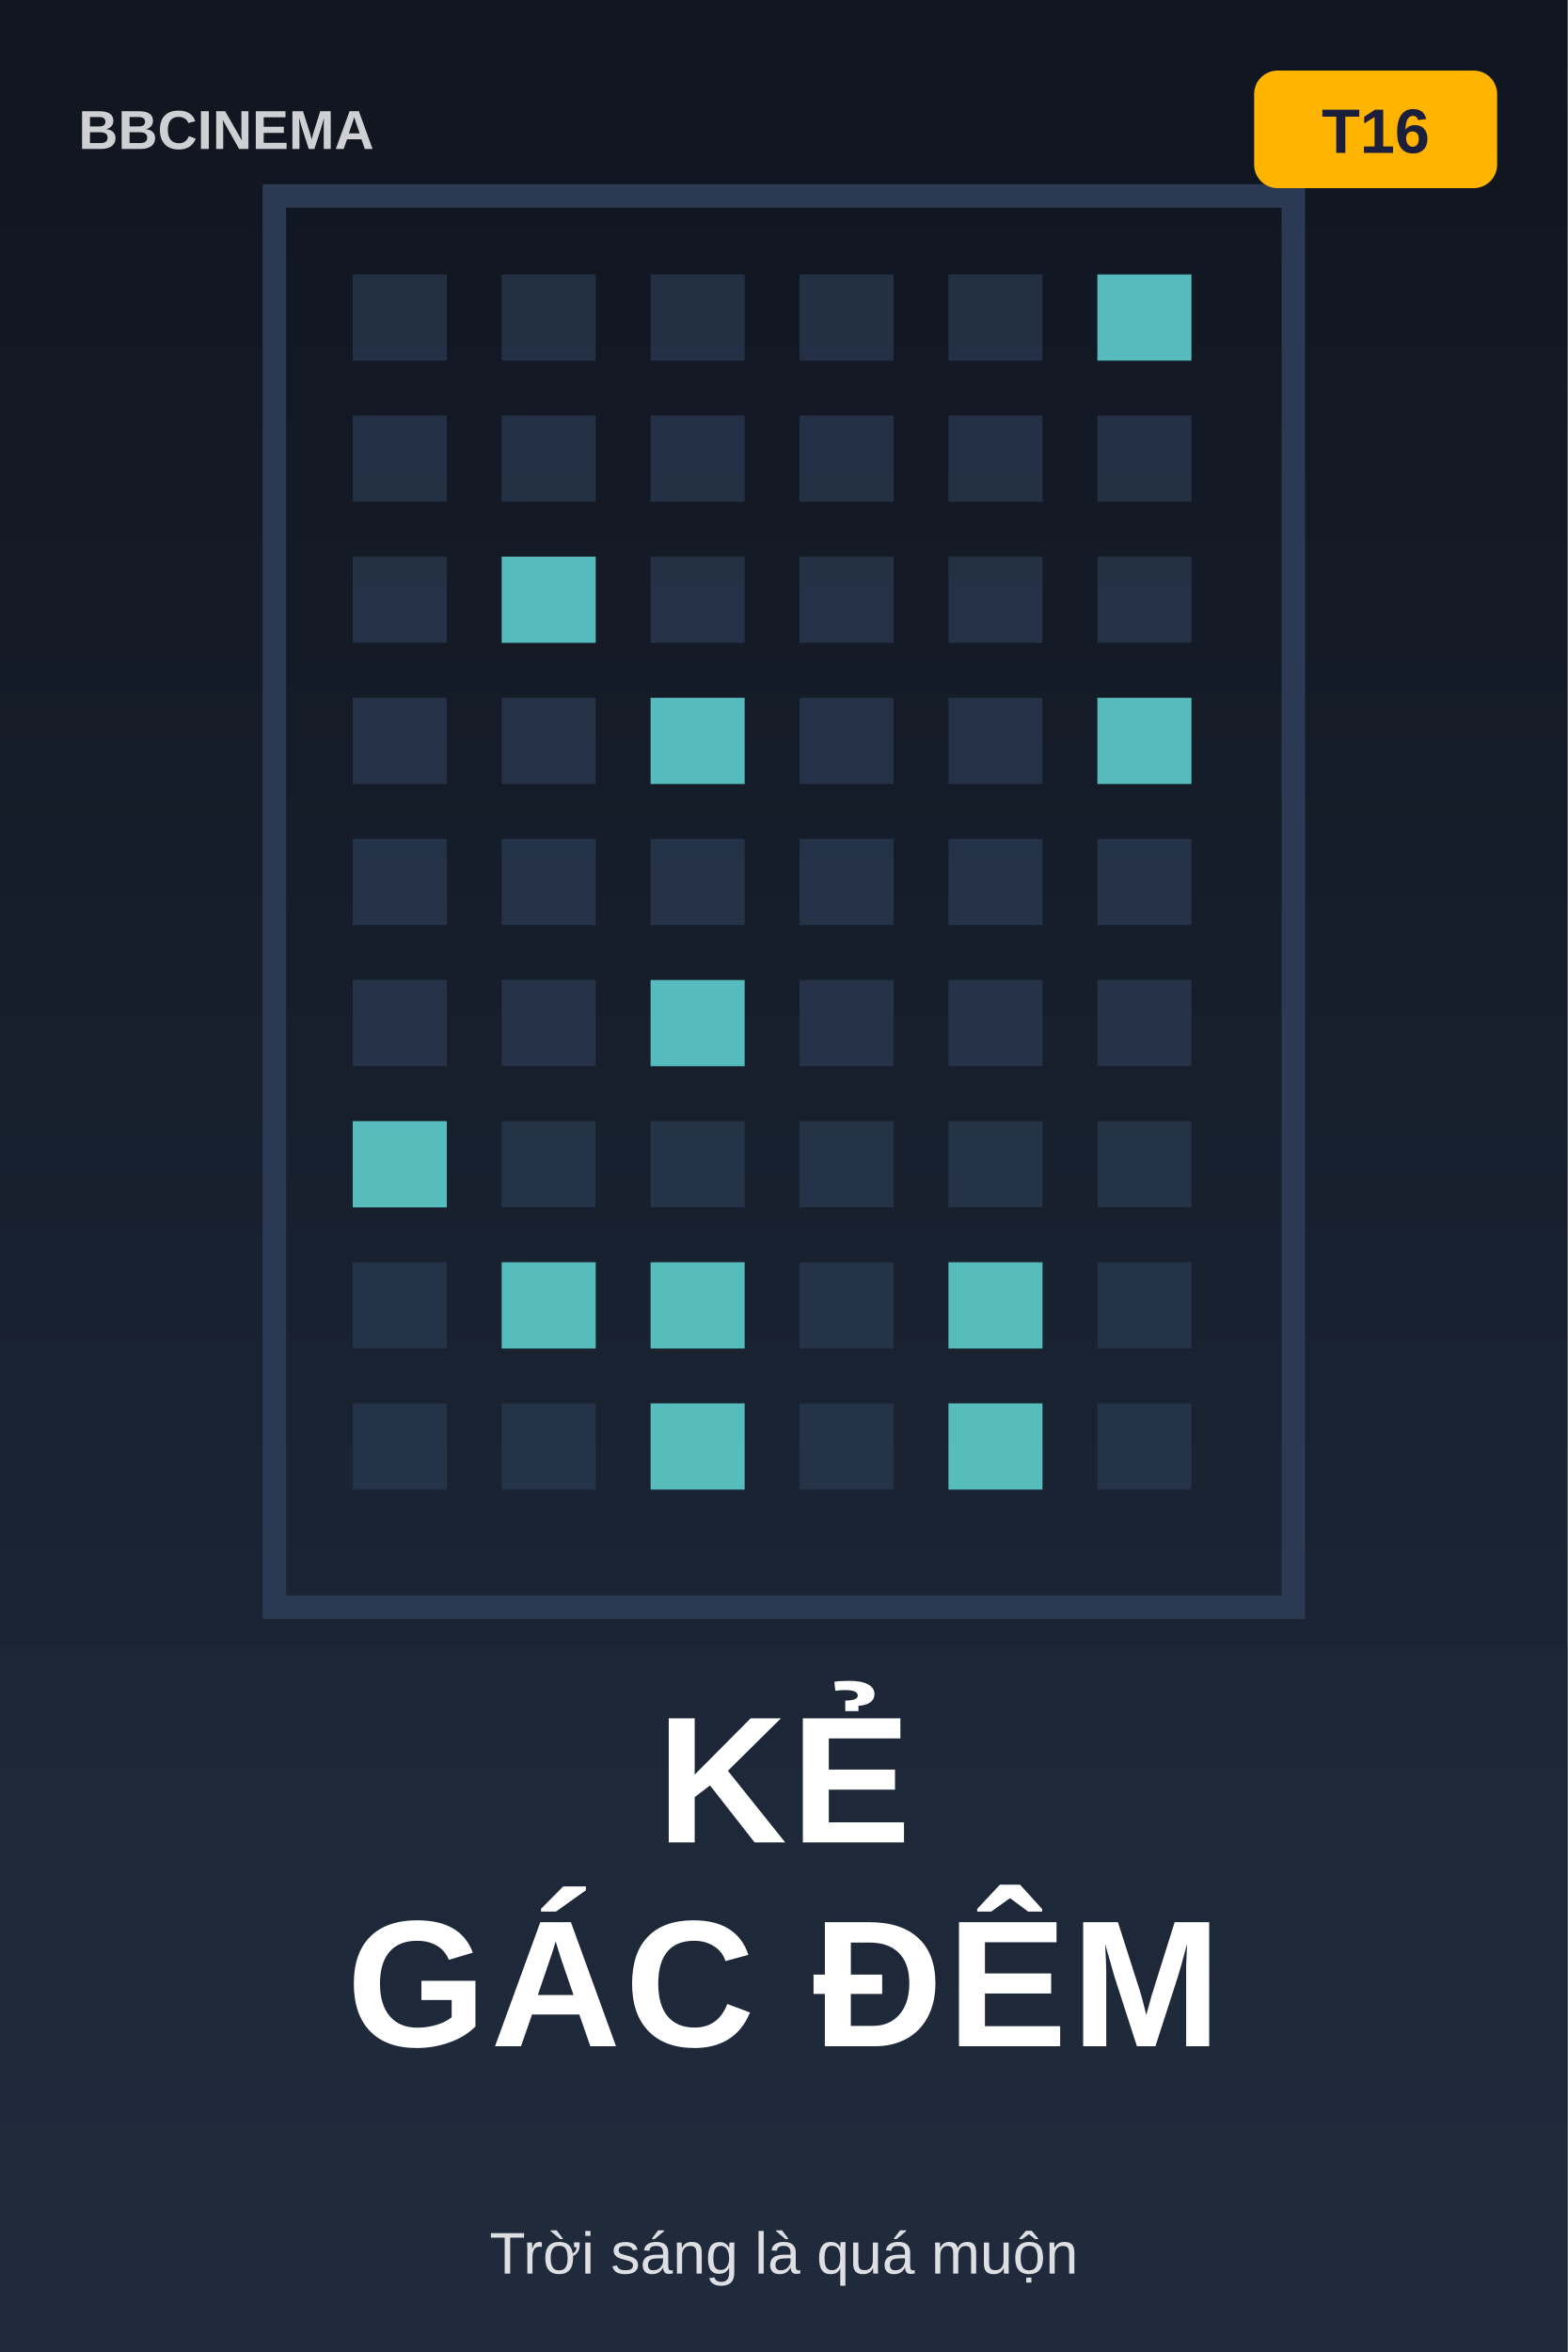
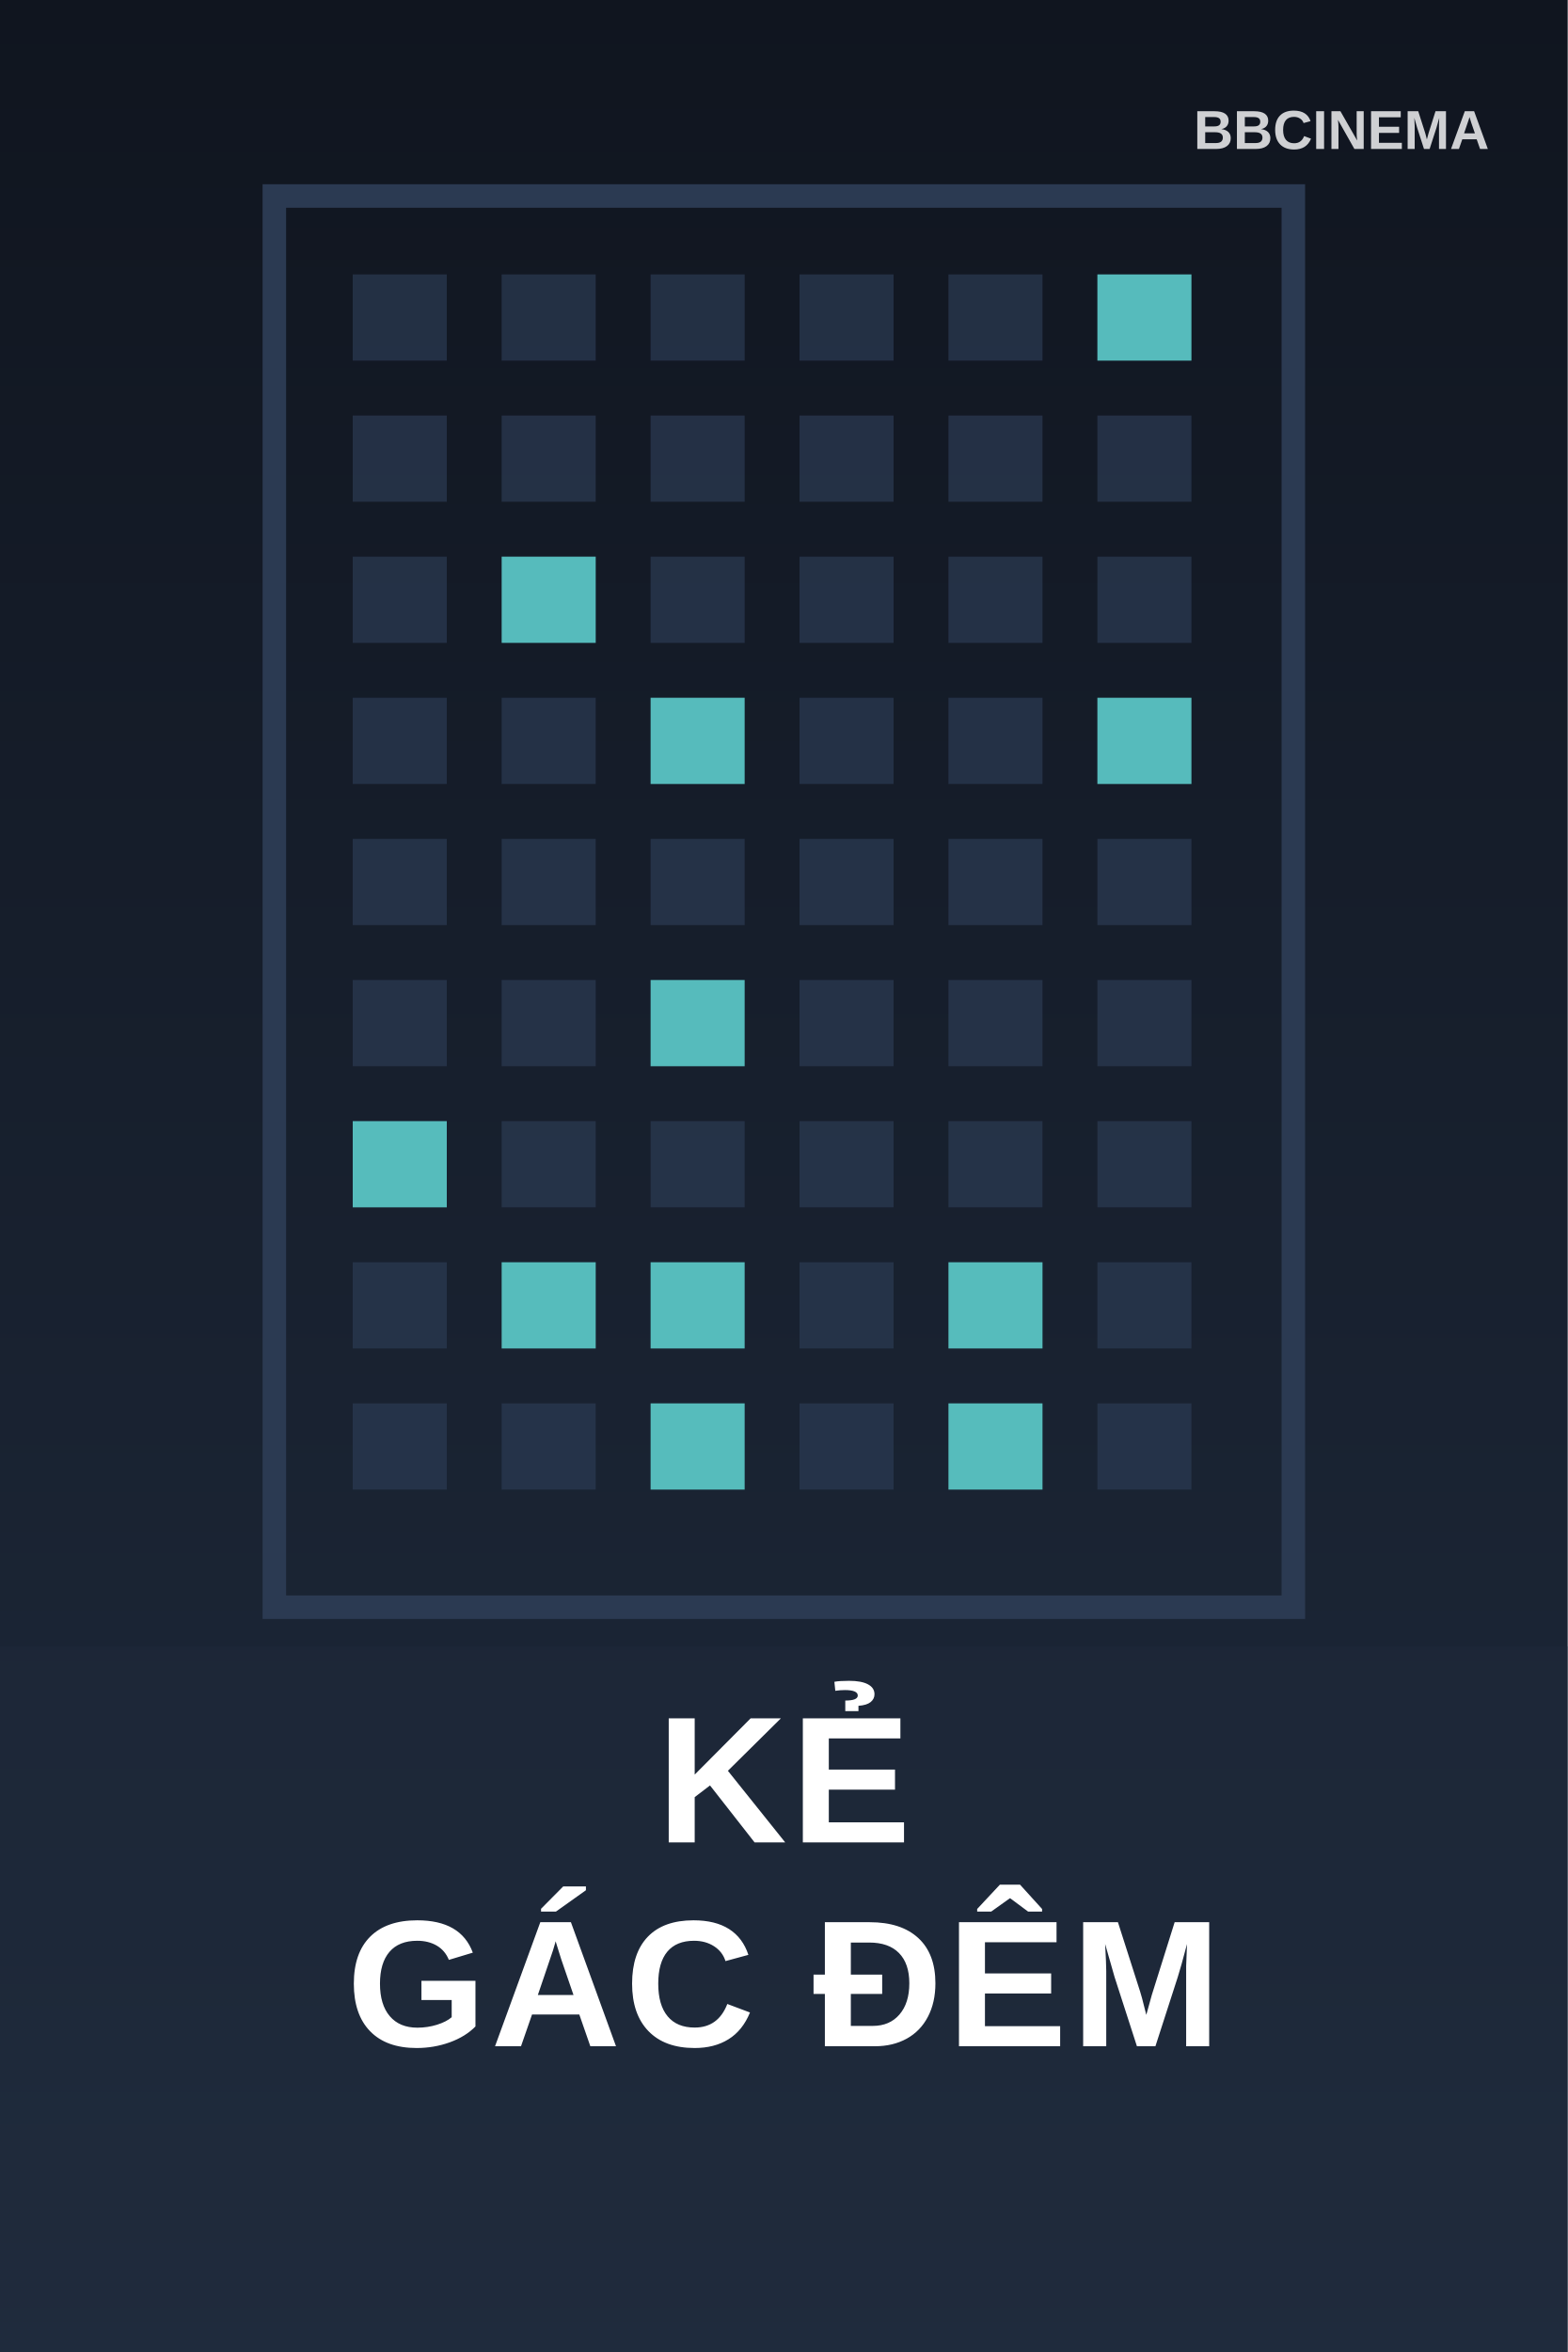
<svg xmlns="http://www.w3.org/2000/svg" viewBox="0 0 400 600" width="400" height="600">
  <defs>
    <linearGradient id="g" x1="0" y1="0" x2="0" y2="1">
      <stop offset="0" stop-color="#10151f" />
      <stop offset="1" stop-color="#1f2b3d" />
    </linearGradient>
  </defs>
  <rect width="400" height="600" fill="url(#g)" />
  <rect x="90" y="70" width="24" height="22" fill="#2b3a52" opacity="0.7" />
  <rect x="90" y="106" width="24" height="22" fill="#2b3a52" opacity="0.7" />
  <rect x="90" y="142" width="24" height="22" fill="#2b3a52" opacity="0.7" />
  <rect x="90" y="178" width="24" height="22" fill="#2b3a52" opacity="0.7" />
  <rect x="90" y="214" width="24" height="22" fill="#2b3a52" opacity="0.7" />
  <rect x="90" y="250" width="24" height="22" fill="#2b3a52" opacity="0.7" />
  <rect x="90" y="286" width="24" height="22" fill="#59c3c3" opacity="0.95" />
  <rect x="90" y="322" width="24" height="22" fill="#2b3a52" opacity="0.7" />
  <rect x="90" y="358" width="24" height="22" fill="#2b3a52" opacity="0.7" />
  <rect x="128" y="70" width="24" height="22" fill="#2b3a52" opacity="0.7" />
  <rect x="128" y="106" width="24" height="22" fill="#2b3a52" opacity="0.7" />
  <rect x="128" y="142" width="24" height="22" fill="#59c3c3" opacity="0.95" />
  <rect x="128" y="178" width="24" height="22" fill="#2b3a52" opacity="0.7" />
  <rect x="128" y="214" width="24" height="22" fill="#2b3a52" opacity="0.7" />
  <rect x="128" y="250" width="24" height="22" fill="#2b3a52" opacity="0.7" />
  <rect x="128" y="286" width="24" height="22" fill="#2b3a52" opacity="0.7" />
  <rect x="128" y="322" width="24" height="22" fill="#59c3c3" opacity="0.95" />
  <rect x="128" y="358" width="24" height="22" fill="#2b3a52" opacity="0.7" />
  <rect x="166" y="70" width="24" height="22" fill="#2b3a52" opacity="0.7" />
  <rect x="166" y="106" width="24" height="22" fill="#2b3a52" opacity="0.7" />
  <rect x="166" y="142" width="24" height="22" fill="#2b3a52" opacity="0.7" />
  <rect x="166" y="178" width="24" height="22" fill="#59c3c3" opacity="0.95" />
  <rect x="166" y="214" width="24" height="22" fill="#2b3a52" opacity="0.7" />
  <rect x="166" y="250" width="24" height="22" fill="#59c3c3" opacity="0.95" />
  <rect x="166" y="286" width="24" height="22" fill="#2b3a52" opacity="0.7" />
  <rect x="166" y="322" width="24" height="22" fill="#59c3c3" opacity="0.95" />
  <rect x="166" y="358" width="24" height="22" fill="#59c3c3" opacity="0.95" />
  <rect x="204" y="70" width="24" height="22" fill="#2b3a52" opacity="0.7" />
  <rect x="204" y="106" width="24" height="22" fill="#2b3a52" opacity="0.7" />
  <rect x="204" y="142" width="24" height="22" fill="#2b3a52" opacity="0.7" />
  <rect x="204" y="178" width="24" height="22" fill="#2b3a52" opacity="0.7" />
  <rect x="204" y="214" width="24" height="22" fill="#2b3a52" opacity="0.7" />
  <rect x="204" y="250" width="24" height="22" fill="#2b3a52" opacity="0.7" />
  <rect x="204" y="286" width="24" height="22" fill="#2b3a52" opacity="0.7" />
  <rect x="204" y="322" width="24" height="22" fill="#2b3a52" opacity="0.7" />
  <rect x="204" y="358" width="24" height="22" fill="#2b3a52" opacity="0.7" />
  <rect x="242" y="70" width="24" height="22" fill="#2b3a52" opacity="0.7" />
  <rect x="242" y="106" width="24" height="22" fill="#2b3a52" opacity="0.7" />
  <rect x="242" y="142" width="24" height="22" fill="#2b3a52" opacity="0.7" />
  <rect x="242" y="178" width="24" height="22" fill="#2b3a52" opacity="0.7" />
  <rect x="242" y="214" width="24" height="22" fill="#2b3a52" opacity="0.7" />
  <rect x="242" y="250" width="24" height="22" fill="#2b3a52" opacity="0.7" />
  <rect x="242" y="286" width="24" height="22" fill="#2b3a52" opacity="0.7" />
  <rect x="242" y="322" width="24" height="22" fill="#59c3c3" opacity="0.95" />
  <rect x="242" y="358" width="24" height="22" fill="#59c3c3" opacity="0.95" />
  <rect x="280" y="70" width="24" height="22" fill="#59c3c3" opacity="0.95" />
  <rect x="280" y="106" width="24" height="22" fill="#2b3a52" opacity="0.7" />
  <rect x="280" y="142" width="24" height="22" fill="#2b3a52" opacity="0.7" />
  <rect x="280" y="178" width="24" height="22" fill="#59c3c3" opacity="0.95" />
  <rect x="280" y="214" width="24" height="22" fill="#2b3a52" opacity="0.7" />
  <rect x="280" y="250" width="24" height="22" fill="#2b3a52" opacity="0.7" />
  <rect x="280" y="286" width="24" height="22" fill="#2b3a52" opacity="0.7" />
  <rect x="280" y="322" width="24" height="22" fill="#2b3a52" opacity="0.7" />
  <rect x="280" y="358" width="24" height="22" fill="#2b3a52" opacity="0.7" />
  <rect x="70" y="50" width="260" height="360" fill="none" stroke="#2b3a52" stroke-width="6" />
  <rect x="0" y="420" width="400" height="180" fill="#1f2b3d" opacity="0.35" />
  <text x="200" y="470" text-anchor="middle" font-family="'Be Vietnam Pro', 'Segoe UI', Arial, sans-serif" font-size="46" font-weight="800" letter-spacing="1" fill="#ffffff">KẺ</text>
  <text x="200" y="522" text-anchor="middle" font-family="'Be Vietnam Pro', 'Segoe UI', Arial, sans-serif" font-size="46" font-weight="800" letter-spacing="1" fill="#ffffff">GÁC ĐÊM</text>
-   <text x="200" y="580" text-anchor="middle" font-family="'Be Vietnam Pro', 'Segoe UI', Arial, sans-serif" font-size="15" fill="#ffffff" opacity="0.85">Trời sáng là quá muộn</text>
-   <rect x="320" y="18" width="62" height="30" rx="6" fill="#ffb400" />
-   <text x="351" y="39" text-anchor="middle" font-family="'Be Vietnam Pro', 'Segoe UI', Arial, sans-serif" font-size="16" font-weight="800" fill="#1b1f3b">T16</text>
-   <text x="20" y="38" font-family="'Be Vietnam Pro', 'Segoe UI', Arial, sans-serif" font-size="14" font-weight="800" fill="#ffffff" opacity="0.8">BBCINEMA</text>
+   <text x="380" y="38" text-anchor="end" font-family="'Be Vietnam Pro', 'Segoe UI', Arial, sans-serif" font-size="14" font-weight="800" fill="#ffffff" opacity="0.8">BBCINEMA</text>
</svg>
